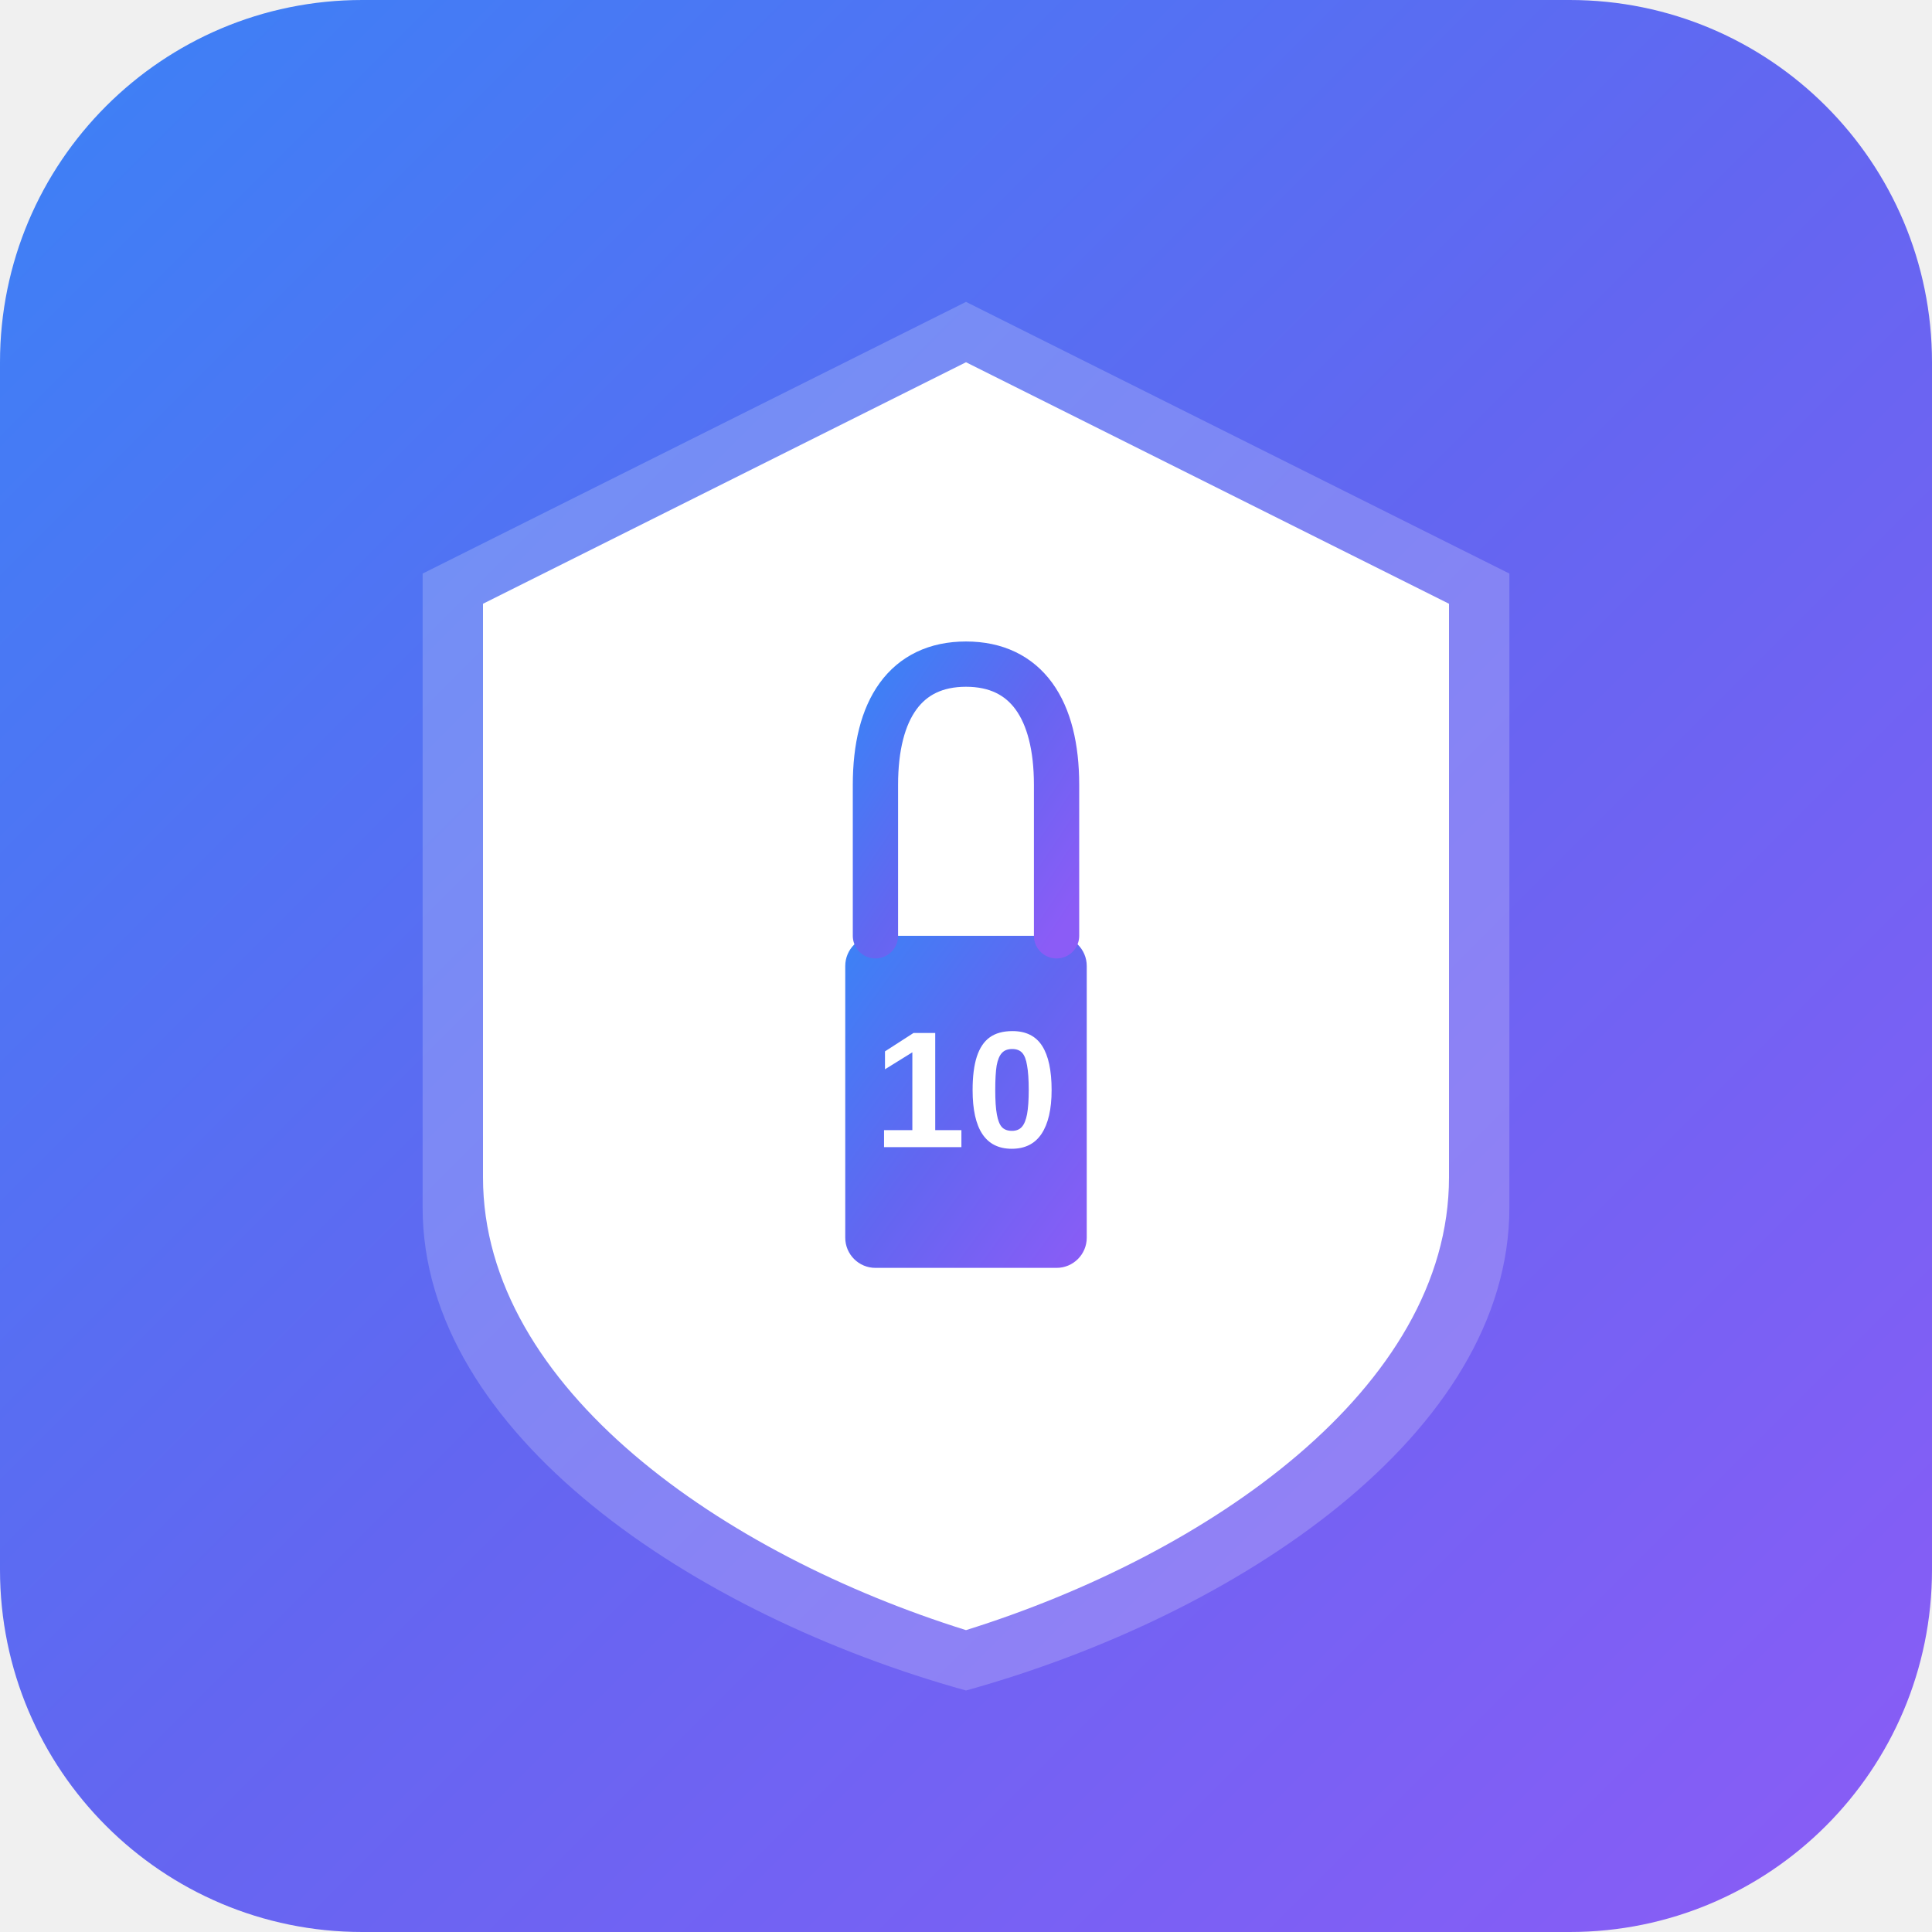
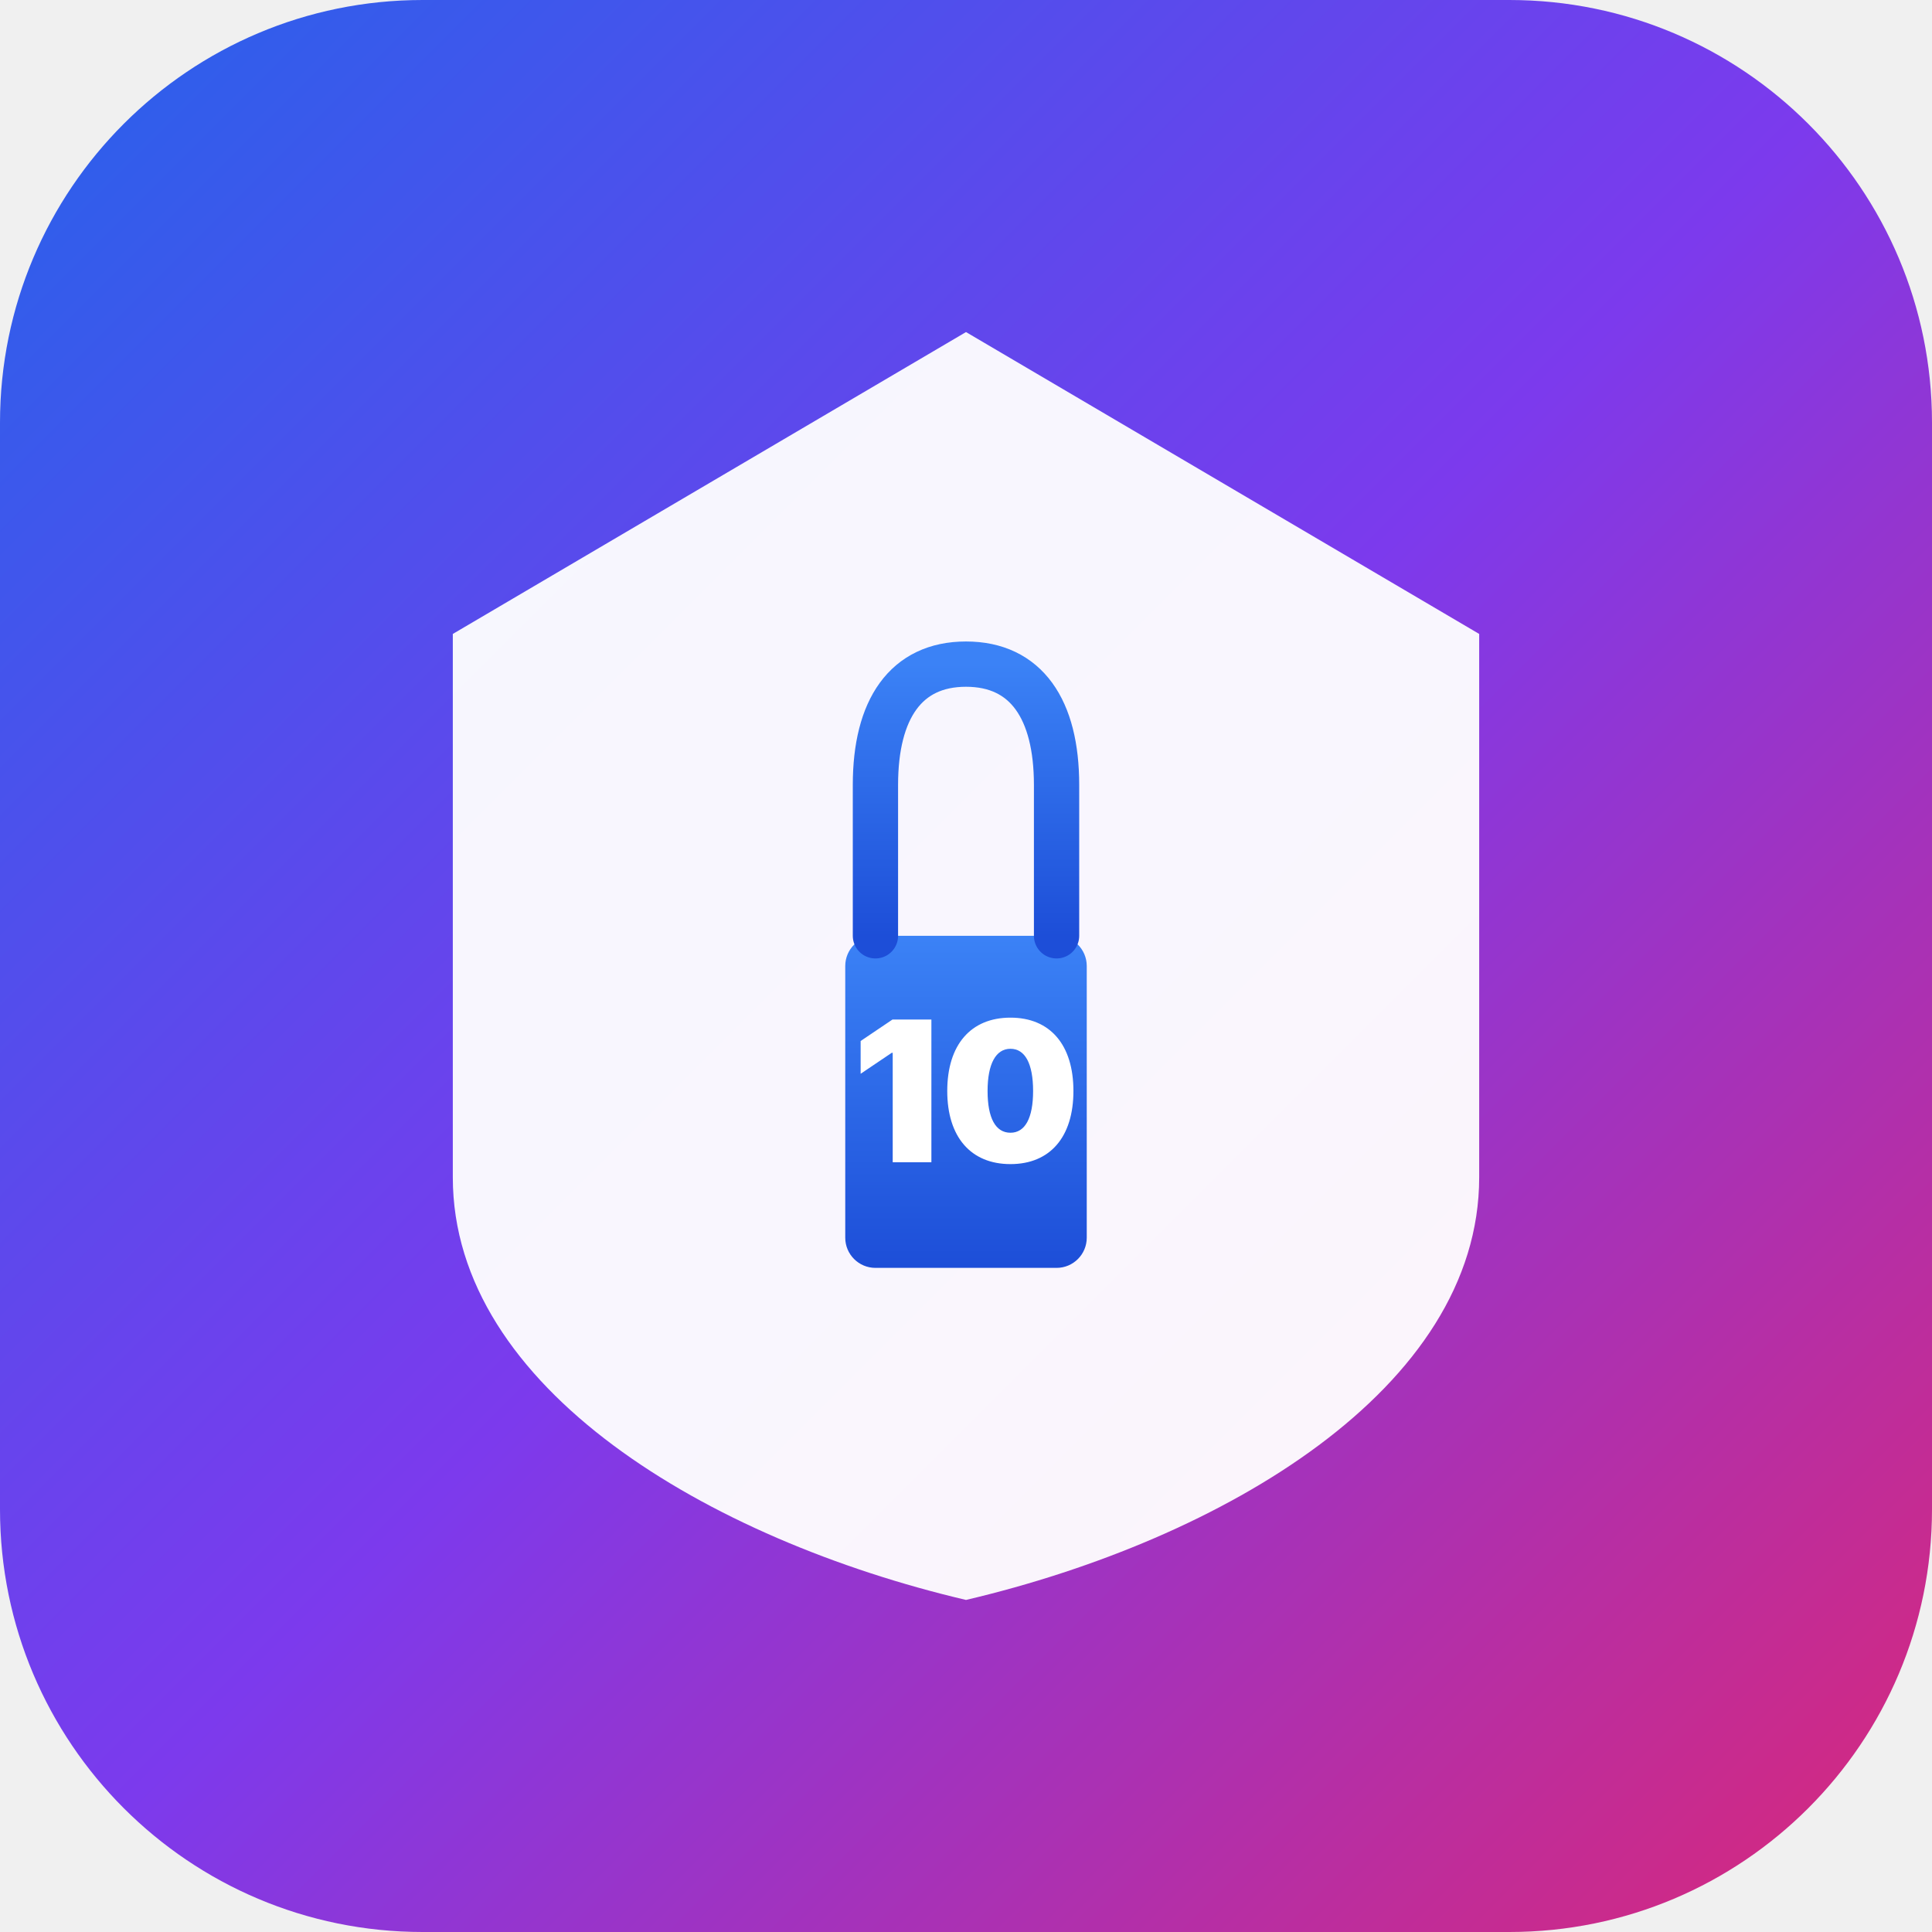
<svg xmlns="http://www.w3.org/2000/svg" viewBox="0 0 128 128">
  <defs>
-     <linearGradient id="grad" x1="0%" y1="0%" x2="100%" y2="100%">
+     <linearGradient id="favGrad" x1="0%" y1="0%" x2="100%" y2="100%">
+       <stop offset="0%" style="stop-color:#2563EB" />
+       <stop offset="50%" style="stop-color:#7C3AED" />
+       <stop offset="100%" style="stop-color:#DB2777" />
+     </linearGradient>
+     <linearGradient id="favShield" x1="0%" y1="0%" x2="0%" y2="100%">
      <stop offset="0%" style="stop-color:#3B82F6" />
-       <stop offset="50%" style="stop-color:#6366F1" />
-       <stop offset="100%" style="stop-color:#8B5CF6" />
+       <stop offset="100%" style="stop-color:#1D4ED8" />
    </linearGradient>
  </defs>
-   <rect width="128" height="128" rx="24" fill="url(#grad)" />
-   <path d="M 64 20 L 100 38 L 100 80 C 100 95 82 107 64 112 C 46 107 28 95 28 80 L 28 38 Z" fill="white" opacity="0.2" />
-   <path d="M 64 24 L 96 40 L 96 78 C 96 92 80 103 64 108 C 48 103 32 92 32 78 L 32 40 Z" fill="white" />
-   <rect x="56" y="62" width="16" height="22" rx="2" fill="url(#grad)" />
-   <path d="M 58 62 L 58 52 C 58 47 60 44 64 44 C 68 44 70 47 70 52 L 70 62" stroke="url(#grad)" stroke-width="3" fill="none" stroke-linecap="round" />
-   <text x="64" y="76" font-family="Arial, sans-serif" font-size="11" font-weight="900" fill="white" text-anchor="middle">10</text>
+   <rect width="128" height="128" rx="28" fill="url(#favGrad)" />
+   <path d="M 64 22 L 98 42 L 98 78 C 98 92 81 102 64 106 C 47 102 30 92 30 78 L 30 42 Z" fill="white" opacity="0.95" />
+   <rect x="56" y="62" width="16" height="22" rx="2" fill="url(#favShield)" />
+   <path d="M 58 62 L 58 52 C 58 47 60 44 64 44 C 68 44 70 47 70 52 L 70 62" stroke="url(#favShield)" stroke-width="3" fill="none" stroke-linecap="round" />
+   <text x="64" y="77" font-family="-apple-system, BlinkMacSystemFont, 'Segoe UI', sans-serif" font-size="13" font-weight="900" fill="white" text-anchor="middle">10</text>
</svg>
